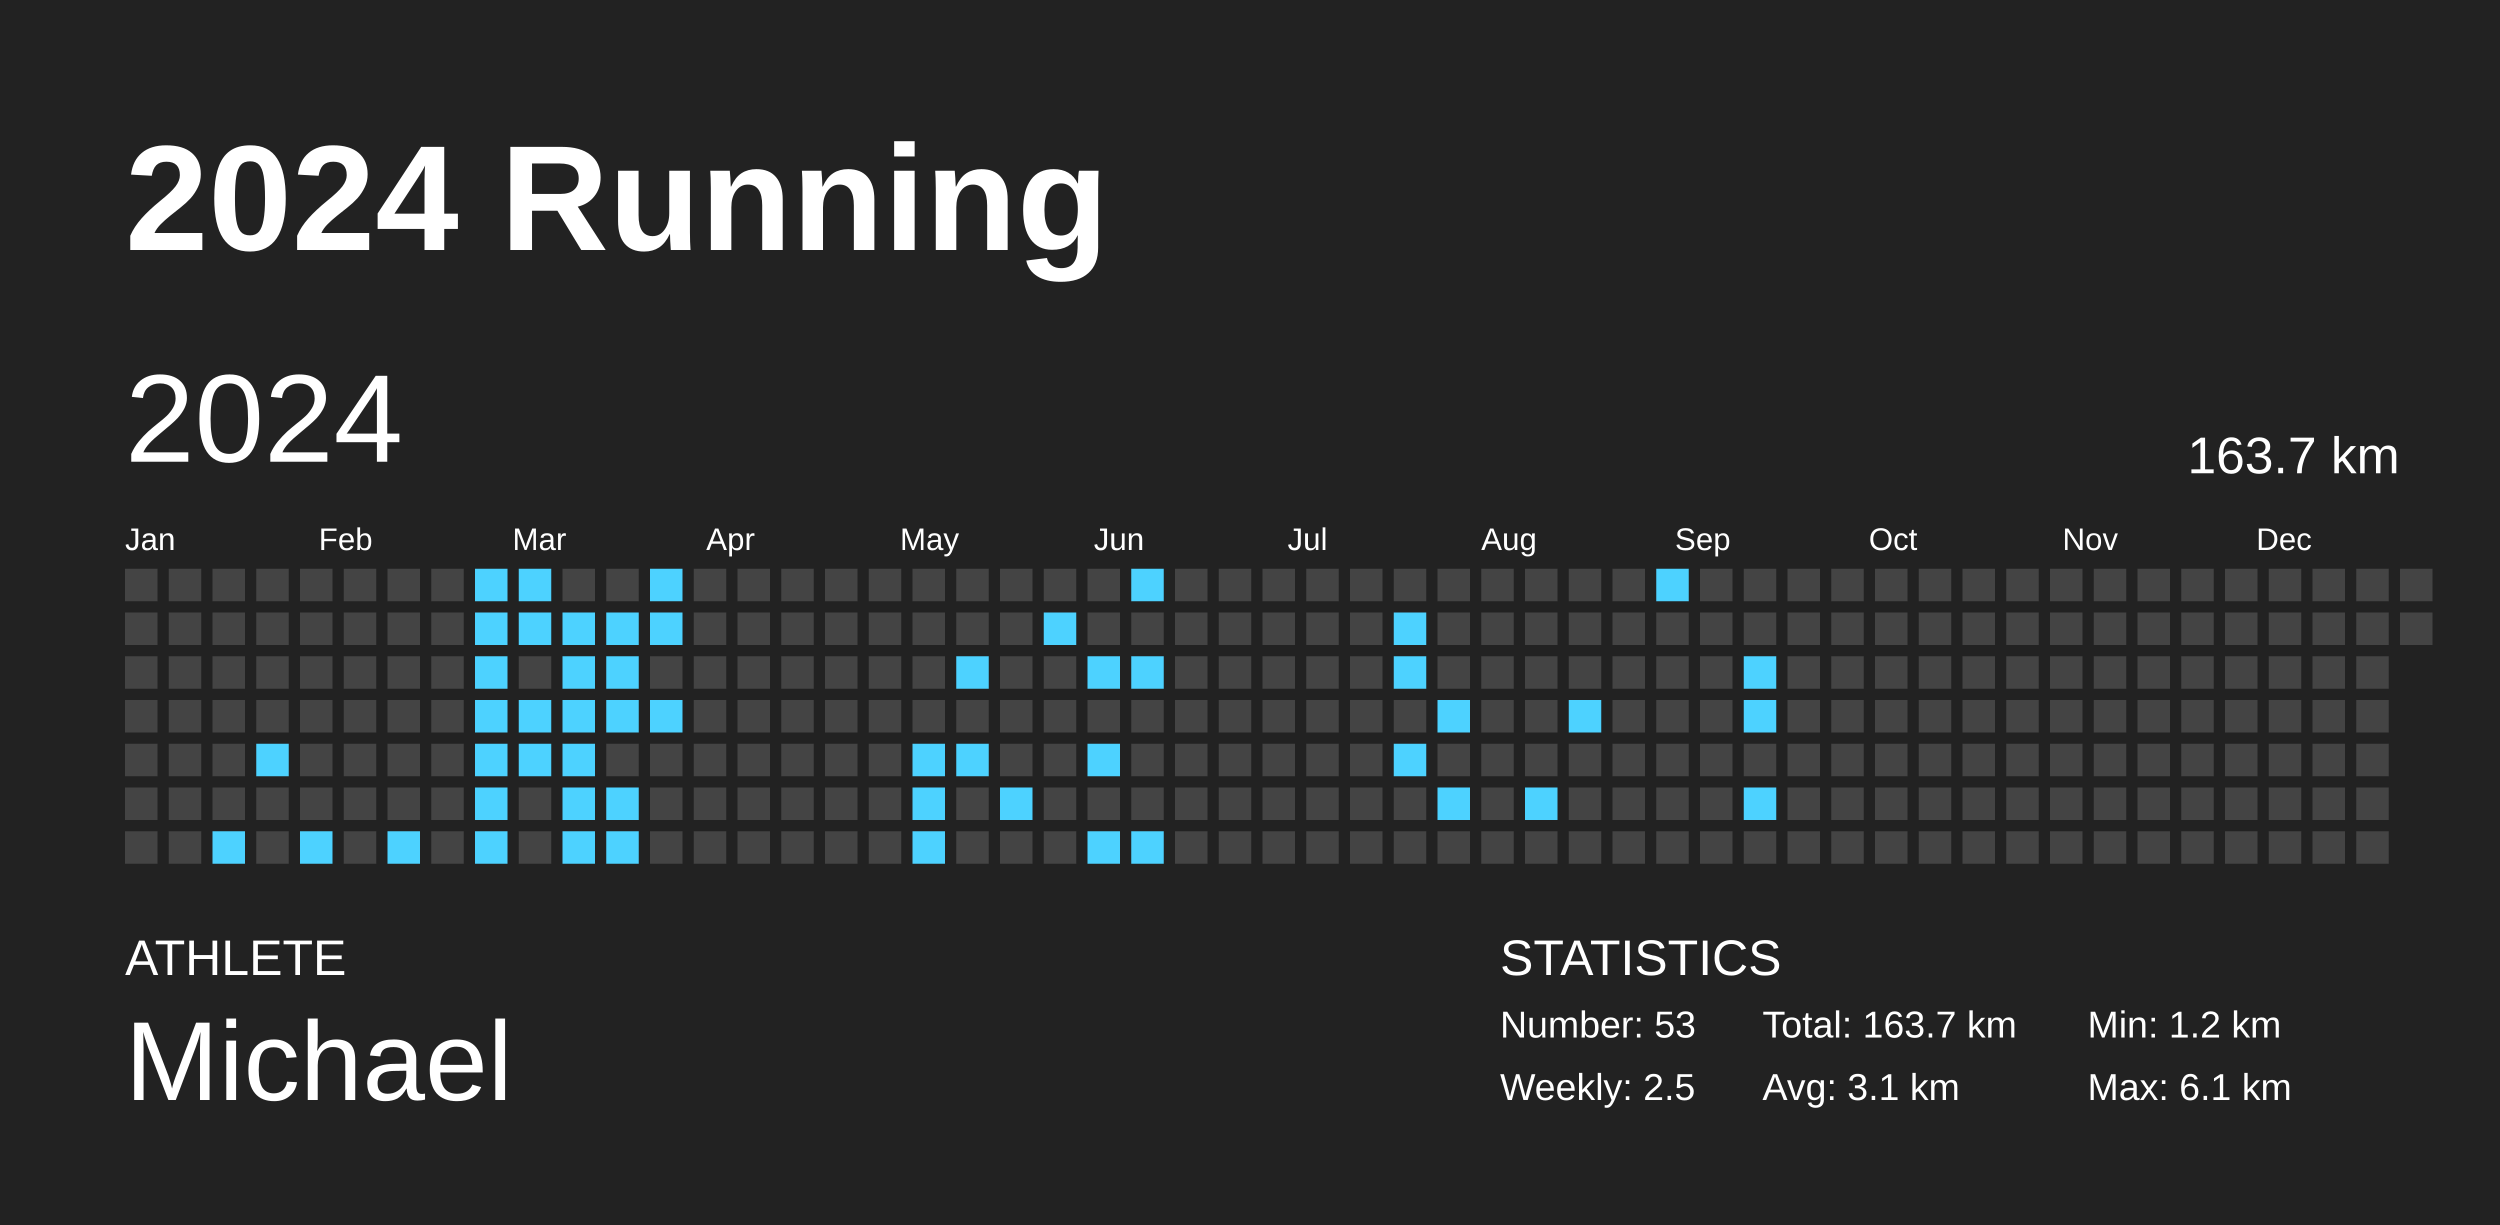
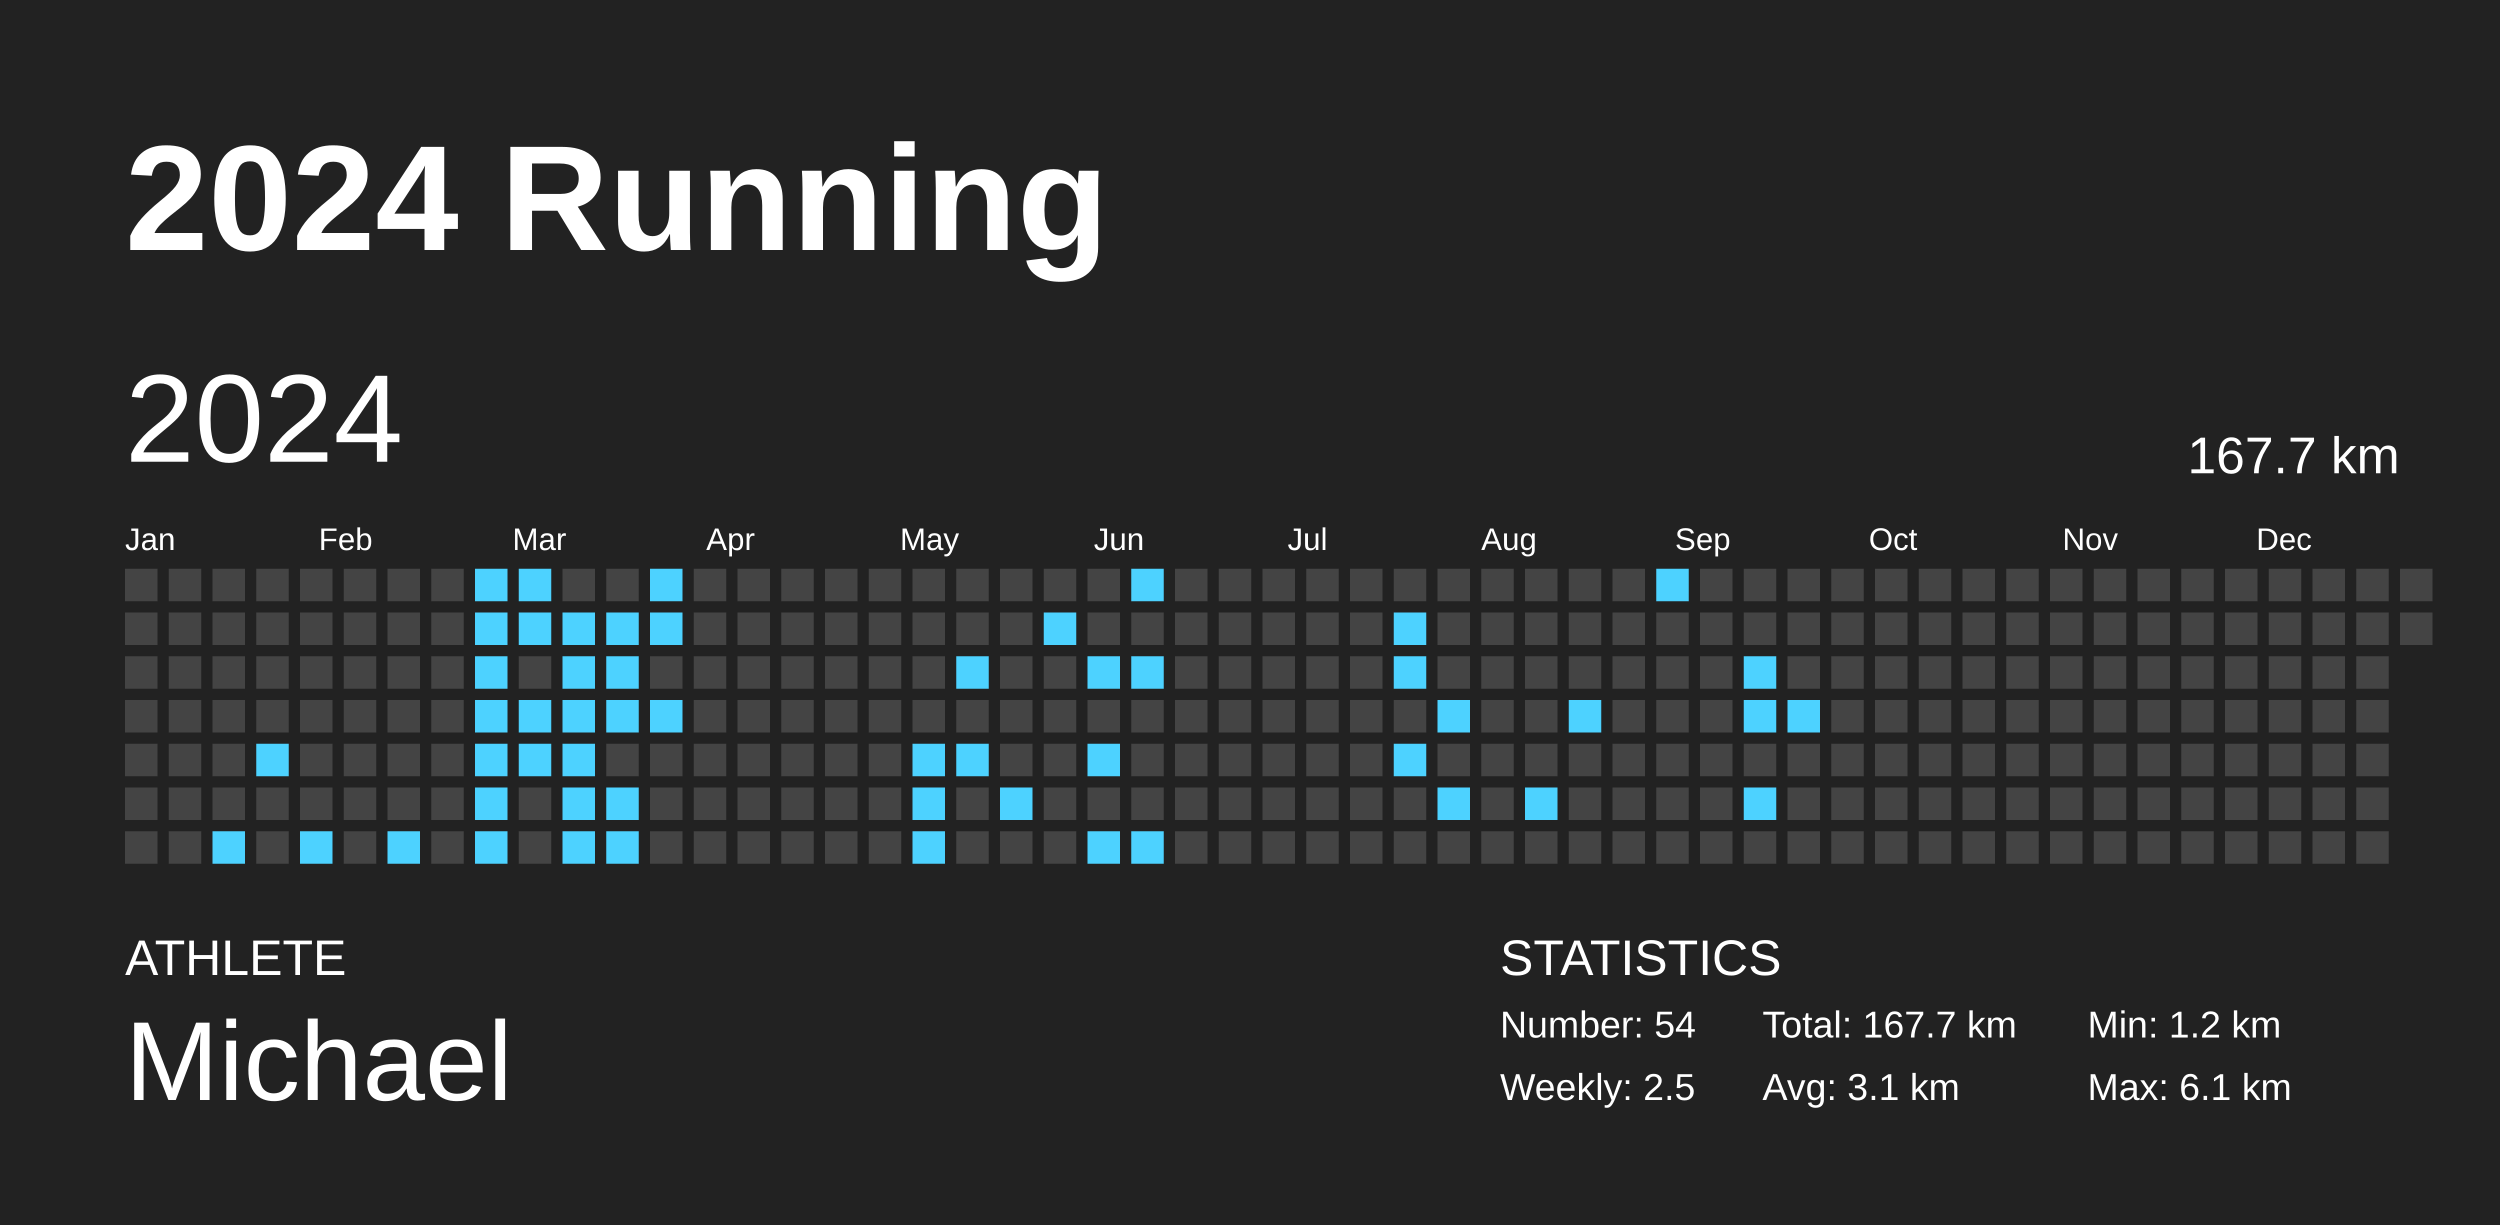
<svg xmlns="http://www.w3.org/2000/svg" baseProfile="full" height="98mm" version="1.1" viewBox="0,0,200,98" width="200mm">
  <defs />
  <rect fill="#222222" height="98" width="200" x="0" y="0" />
  <text fill="#FFFFFF" style="font-size:12px; font-family:Arial; font-weight:bold;" x="10" y="20">2024 Running</text>
  <text fill="#FFFFFF" style="font-size:4px; font-family:Arial" x="10" y="78">ATHLETE</text>
  <text fill="#FFFFFF" style="font-size:9px; font-family:Arial" x="10" y="88">Michael</text>
  <text fill="#FFFFFF" style="font-size:4px; font-family:Arial" x="120" y="78">STATISTICS</text>
-   <text fill="#FFFFFF" style="font-size:3px; font-family:Arial" x="120" y="83">Number: 53</text>
+   <text fill="#FFFFFF" style="font-size:3px; font-family:Arial" x="120" y="83">Number: 54</text>
  <text fill="#FFFFFF" style="font-size:3px; font-family:Arial" x="120" y="88">Weekly: 2.5</text>
-   <text fill="#FFFFFF" style="font-size:3px; font-family:Arial" x="141" y="83">Total: 163.7 km</text>
+   <text fill="#FFFFFF" style="font-size:3px; font-family:Arial" x="141" y="83">Total: 167.7 km</text>
  <text fill="#FFFFFF" style="font-size:3px; font-family:Arial" x="141" y="88">Avg: 3.1 km</text>
  <text fill="#FFFFFF" style="font-size:3px; font-family:Arial" x="167" y="83">Min: 1.2 km</text>
  <text fill="#FFFFFF" style="font-size:3px; font-family:Arial" x="167" y="88">Max: 6.1 km</text>
  <text dominant-baseline="hanging" fill="#FFFFFF" style="font-size:10.0px; font-family:Arial;" x="10" y="30">2024</text>
-   <text dominant-baseline="hanging" fill="#FFFFFF" style="font-size:4.125px; font-family:Arial;" x="175" y="35">163.7 km</text>
+   <text dominant-baseline="hanging" fill="#FFFFFF" style="font-size:4.125px; font-family:Arial;" x="175" y="35">167.7 km</text>
  <text fill="#FFFFFF" style="font-size:2.5px; font-family:Arial" x="10.0" y="44">Jan</text>
  <text fill="#FFFFFF" style="font-size:2.5px; font-family:Arial" x="25.5" y="44">Feb</text>
  <text fill="#FFFFFF" style="font-size:2.5px; font-family:Arial" x="41.0" y="44">Mar</text>
  <text fill="#FFFFFF" style="font-size:2.5px; font-family:Arial" x="56.5" y="44">Apr</text>
  <text fill="#FFFFFF" style="font-size:2.5px; font-family:Arial" x="72.0" y="44">May</text>
  <text fill="#FFFFFF" style="font-size:2.5px; font-family:Arial" x="87.5" y="44">Jun</text>
  <text fill="#FFFFFF" style="font-size:2.5px; font-family:Arial" x="103.0" y="44">Jul</text>
  <text fill="#FFFFFF" style="font-size:2.5px; font-family:Arial" x="118.5" y="44">Aug</text>
  <text fill="#FFFFFF" style="font-size:2.5px; font-family:Arial" x="134.0" y="44">Sep</text>
  <text fill="#FFFFFF" style="font-size:2.5px; font-family:Arial" x="149.5" y="44">Oct</text>
  <text fill="#FFFFFF" style="font-size:2.5px; font-family:Arial" x="165.0" y="44">Nov</text>
  <text fill="#FFFFFF" style="font-size:2.5px; font-family:Arial" x="180.5" y="44">Dec</text>
  <rect fill="#444444" height="2.6" width="2.6" x="10.0" y="45.5" />
  <rect fill="#444444" height="2.6" width="2.6" x="10.0" y="49.0" />
  <rect fill="#444444" height="2.6" width="2.6" x="10.0" y="52.5" />
  <rect fill="#444444" height="2.6" width="2.6" x="10.0" y="56.0" />
  <rect fill="#444444" height="2.6" width="2.6" x="10.0" y="59.5" />
  <rect fill="#444444" height="2.6" width="2.6" x="10.0" y="63.0" />
  <rect fill="#444444" height="2.6" width="2.6" x="10.0" y="66.5" />
  <rect fill="#444444" height="2.6" width="2.6" x="13.5" y="45.5" />
  <rect fill="#444444" height="2.6" width="2.6" x="13.5" y="49.0" />
  <rect fill="#444444" height="2.6" width="2.6" x="13.5" y="52.5" />
  <rect fill="#444444" height="2.6" width="2.6" x="13.5" y="56.0" />
  <rect fill="#444444" height="2.6" width="2.6" x="13.5" y="59.5" />
  <rect fill="#444444" height="2.6" width="2.6" x="13.5" y="63.0" />
  <rect fill="#444444" height="2.6" width="2.6" x="13.5" y="66.5" />
  <rect fill="#444444" height="2.6" width="2.6" x="17.0" y="45.5" />
  <rect fill="#444444" height="2.6" width="2.6" x="17.0" y="49.0" />
  <rect fill="#444444" height="2.6" width="2.6" x="17.0" y="52.5" />
  <rect fill="#444444" height="2.6" width="2.6" x="17.0" y="56.0" />
  <rect fill="#444444" height="2.6" width="2.6" x="17.0" y="59.5" />
  <rect fill="#444444" height="2.6" width="2.6" x="17.0" y="63.0" />
  <rect fill="#4dd2ff" height="2.6" width="2.6" x="17.0" y="66.5" />
  <rect fill="#444444" height="2.6" width="2.6" x="20.5" y="45.5" />
  <rect fill="#444444" height="2.6" width="2.6" x="20.5" y="49.0" />
  <rect fill="#444444" height="2.6" width="2.6" x="20.5" y="52.5" />
  <rect fill="#444444" height="2.6" width="2.6" x="20.5" y="56.0" />
  <rect fill="#4dd2ff" height="2.6" width="2.6" x="20.5" y="59.5" />
  <rect fill="#444444" height="2.6" width="2.6" x="20.5" y="63.0" />
  <rect fill="#444444" height="2.6" width="2.6" x="20.5" y="66.5" />
  <rect fill="#444444" height="2.6" width="2.6" x="24.0" y="45.5" />
  <rect fill="#444444" height="2.6" width="2.6" x="24.0" y="49.0" />
  <rect fill="#444444" height="2.6" width="2.6" x="24.0" y="52.5" />
  <rect fill="#444444" height="2.6" width="2.6" x="24.0" y="56.0" />
  <rect fill="#444444" height="2.6" width="2.6" x="24.0" y="59.5" />
  <rect fill="#444444" height="2.6" width="2.6" x="24.0" y="63.0" />
  <rect fill="#4dd2ff" height="2.6" width="2.6" x="24.0" y="66.5" />
  <rect fill="#444444" height="2.6" width="2.6" x="27.5" y="45.5" />
  <rect fill="#444444" height="2.6" width="2.6" x="27.5" y="49.0" />
  <rect fill="#444444" height="2.6" width="2.6" x="27.5" y="52.5" />
  <rect fill="#444444" height="2.6" width="2.6" x="27.5" y="56.0" />
  <rect fill="#444444" height="2.6" width="2.6" x="27.5" y="59.5" />
  <rect fill="#444444" height="2.6" width="2.6" x="27.5" y="63.0" />
  <rect fill="#444444" height="2.6" width="2.6" x="27.5" y="66.5" />
  <rect fill="#444444" height="2.6" width="2.6" x="31.0" y="45.5" />
  <rect fill="#444444" height="2.6" width="2.6" x="31.0" y="49.0" />
  <rect fill="#444444" height="2.6" width="2.6" x="31.0" y="52.5" />
  <rect fill="#444444" height="2.6" width="2.6" x="31.0" y="56.0" />
  <rect fill="#444444" height="2.6" width="2.6" x="31.0" y="59.5" />
  <rect fill="#444444" height="2.6" width="2.6" x="31.0" y="63.0" />
  <rect fill="#4dd2ff" height="2.6" width="2.6" x="31.0" y="66.5" />
  <rect fill="#444444" height="2.6" width="2.6" x="34.5" y="45.5" />
  <rect fill="#444444" height="2.6" width="2.6" x="34.5" y="49.0" />
  <rect fill="#444444" height="2.6" width="2.6" x="34.5" y="52.5" />
  <rect fill="#444444" height="2.6" width="2.6" x="34.5" y="56.0" />
  <rect fill="#444444" height="2.6" width="2.6" x="34.5" y="59.5" />
  <rect fill="#444444" height="2.6" width="2.6" x="34.5" y="63.0" />
  <rect fill="#444444" height="2.6" width="2.6" x="34.5" y="66.5" />
  <rect fill="#4dd2ff" height="2.6" width="2.6" x="38.0" y="45.5" />
  <rect fill="#4dd2ff" height="2.6" width="2.6" x="38.0" y="49.0" />
  <rect fill="#4dd2ff" height="2.6" width="2.6" x="38.0" y="52.5" />
  <rect fill="#4dd2ff" height="2.6" width="2.6" x="38.0" y="56.0" />
  <rect fill="#4dd2ff" height="2.6" width="2.6" x="38.0" y="59.5" />
  <rect fill="#4dd2ff" height="2.6" width="2.6" x="38.0" y="63.0" />
  <rect fill="#4dd2ff" height="2.6" width="2.6" x="38.0" y="66.5" />
  <rect fill="#4dd2ff" height="2.6" width="2.6" x="41.5" y="45.5" />
  <rect fill="#4dd2ff" height="2.6" width="2.6" x="41.5" y="49.0" />
  <rect fill="#444444" height="2.6" width="2.6" x="41.5" y="52.5" />
  <rect fill="#4dd2ff" height="2.6" width="2.6" x="41.5" y="56.0" />
  <rect fill="#4dd2ff" height="2.6" width="2.6" x="41.5" y="59.5" />
  <rect fill="#444444" height="2.6" width="2.6" x="41.5" y="63.0" />
  <rect fill="#444444" height="2.6" width="2.6" x="41.5" y="66.5" />
  <rect fill="#444444" height="2.6" width="2.6" x="45.0" y="45.5" />
  <rect fill="#4dd2ff" height="2.6" width="2.6" x="45.0" y="49.0" />
  <rect fill="#4dd2ff" height="2.6" width="2.6" x="45.0" y="52.5" />
  <rect fill="#4dd2ff" height="2.6" width="2.6" x="45.0" y="56.0" />
  <rect fill="#4dd2ff" height="2.6" width="2.6" x="45.0" y="59.5" />
  <rect fill="#4dd2ff" height="2.6" width="2.6" x="45.0" y="63.0" />
  <rect fill="#4dd2ff" height="2.6" width="2.6" x="45.0" y="66.5" />
  <rect fill="#444444" height="2.6" width="2.6" x="48.5" y="45.5" />
  <rect fill="#4dd2ff" height="2.6" width="2.6" x="48.5" y="49.0" />
  <rect fill="#4dd2ff" height="2.6" width="2.6" x="48.5" y="52.5" />
  <rect fill="#4dd2ff" height="2.6" width="2.6" x="48.5" y="56.0" />
  <rect fill="#444444" height="2.6" width="2.6" x="48.5" y="59.5" />
  <rect fill="#4dd2ff" height="2.6" width="2.6" x="48.5" y="63.0" />
  <rect fill="#4dd2ff" height="2.6" width="2.6" x="48.5" y="66.5" />
  <rect fill="#4dd2ff" height="2.6" width="2.6" x="52.0" y="45.5" />
  <rect fill="#4dd2ff" height="2.6" width="2.6" x="52.0" y="49.0" />
  <rect fill="#444444" height="2.6" width="2.6" x="52.0" y="52.5" />
  <rect fill="#4dd2ff" height="2.6" width="2.6" x="52.0" y="56.0" />
  <rect fill="#444444" height="2.6" width="2.6" x="52.0" y="59.5" />
  <rect fill="#444444" height="2.6" width="2.6" x="52.0" y="63.0" />
  <rect fill="#444444" height="2.6" width="2.6" x="52.0" y="66.5" />
  <rect fill="#444444" height="2.6" width="2.6" x="55.5" y="45.5" />
  <rect fill="#444444" height="2.6" width="2.6" x="55.5" y="49.0" />
  <rect fill="#444444" height="2.6" width="2.6" x="55.5" y="52.5" />
  <rect fill="#444444" height="2.6" width="2.6" x="55.5" y="56.0" />
  <rect fill="#444444" height="2.6" width="2.6" x="55.5" y="59.5" />
  <rect fill="#444444" height="2.6" width="2.6" x="55.5" y="63.0" />
  <rect fill="#444444" height="2.6" width="2.6" x="55.5" y="66.5" />
  <rect fill="#444444" height="2.6" width="2.6" x="59.0" y="45.5" />
  <rect fill="#444444" height="2.6" width="2.6" x="59.0" y="49.0" />
  <rect fill="#444444" height="2.6" width="2.6" x="59.0" y="52.5" />
  <rect fill="#444444" height="2.6" width="2.6" x="59.0" y="56.0" />
  <rect fill="#444444" height="2.6" width="2.6" x="59.0" y="59.5" />
  <rect fill="#444444" height="2.6" width="2.6" x="59.0" y="63.0" />
  <rect fill="#444444" height="2.6" width="2.6" x="59.0" y="66.5" />
  <rect fill="#444444" height="2.6" width="2.6" x="62.5" y="45.5" />
  <rect fill="#444444" height="2.6" width="2.6" x="62.5" y="49.0" />
  <rect fill="#444444" height="2.6" width="2.6" x="62.5" y="52.5" />
  <rect fill="#444444" height="2.6" width="2.6" x="62.5" y="56.0" />
  <rect fill="#444444" height="2.6" width="2.6" x="62.5" y="59.5" />
  <rect fill="#444444" height="2.6" width="2.6" x="62.5" y="63.0" />
  <rect fill="#444444" height="2.6" width="2.6" x="62.5" y="66.5" />
  <rect fill="#444444" height="2.6" width="2.6" x="66.0" y="45.5" />
  <rect fill="#444444" height="2.6" width="2.6" x="66.0" y="49.0" />
  <rect fill="#444444" height="2.6" width="2.6" x="66.0" y="52.5" />
  <rect fill="#444444" height="2.6" width="2.6" x="66.0" y="56.0" />
  <rect fill="#444444" height="2.6" width="2.6" x="66.0" y="59.5" />
  <rect fill="#444444" height="2.6" width="2.6" x="66.0" y="63.0" />
  <rect fill="#444444" height="2.6" width="2.6" x="66.0" y="66.5" />
  <rect fill="#444444" height="2.6" width="2.6" x="69.5" y="45.5" />
  <rect fill="#444444" height="2.6" width="2.6" x="69.5" y="49.0" />
  <rect fill="#444444" height="2.6" width="2.6" x="69.5" y="52.5" />
  <rect fill="#444444" height="2.6" width="2.6" x="69.5" y="56.0" />
  <rect fill="#444444" height="2.6" width="2.6" x="69.5" y="59.5" />
  <rect fill="#444444" height="2.6" width="2.6" x="69.5" y="63.0" />
  <rect fill="#444444" height="2.6" width="2.6" x="69.5" y="66.5" />
  <rect fill="#444444" height="2.6" width="2.6" x="73.0" y="45.5" />
  <rect fill="#444444" height="2.6" width="2.6" x="73.0" y="49.0" />
  <rect fill="#444444" height="2.6" width="2.6" x="73.0" y="52.5" />
  <rect fill="#444444" height="2.6" width="2.6" x="73.0" y="56.0" />
  <rect fill="#4dd2ff" height="2.6" width="2.6" x="73.0" y="59.5" />
  <rect fill="#4dd2ff" height="2.6" width="2.6" x="73.0" y="63.0" />
  <rect fill="#4dd2ff" height="2.6" width="2.6" x="73.0" y="66.5" />
  <rect fill="#444444" height="2.6" width="2.6" x="76.5" y="45.5" />
  <rect fill="#444444" height="2.6" width="2.6" x="76.5" y="49.0" />
  <rect fill="#4dd2ff" height="2.6" width="2.6" x="76.5" y="52.5" />
  <rect fill="#444444" height="2.6" width="2.6" x="76.5" y="56.0" />
  <rect fill="#4dd2ff" height="2.6" width="2.6" x="76.5" y="59.5" />
  <rect fill="#444444" height="2.6" width="2.6" x="76.5" y="63.0" />
  <rect fill="#444444" height="2.6" width="2.6" x="76.5" y="66.5" />
  <rect fill="#444444" height="2.6" width="2.6" x="80.0" y="45.5" />
  <rect fill="#444444" height="2.6" width="2.6" x="80.0" y="49.0" />
  <rect fill="#444444" height="2.6" width="2.6" x="80.0" y="52.5" />
  <rect fill="#444444" height="2.6" width="2.6" x="80.0" y="56.0" />
  <rect fill="#444444" height="2.6" width="2.6" x="80.0" y="59.5" />
  <rect fill="#4dd2ff" height="2.6" width="2.6" x="80.0" y="63.0" />
  <rect fill="#444444" height="2.6" width="2.6" x="80.0" y="66.5" />
  <rect fill="#444444" height="2.6" width="2.6" x="83.5" y="45.5" />
  <rect fill="#4dd2ff" height="2.6" width="2.6" x="83.5" y="49.0" />
  <rect fill="#444444" height="2.6" width="2.6" x="83.5" y="52.5" />
  <rect fill="#444444" height="2.6" width="2.6" x="83.5" y="56.0" />
  <rect fill="#444444" height="2.6" width="2.6" x="83.5" y="59.5" />
  <rect fill="#444444" height="2.6" width="2.6" x="83.5" y="63.0" />
  <rect fill="#444444" height="2.6" width="2.6" x="83.5" y="66.5" />
  <rect fill="#444444" height="2.6" width="2.6" x="87.0" y="45.5" />
  <rect fill="#444444" height="2.6" width="2.6" x="87.0" y="49.0" />
  <rect fill="#4dd2ff" height="2.6" width="2.6" x="87.0" y="52.5" />
  <rect fill="#444444" height="2.6" width="2.6" x="87.0" y="56.0" />
  <rect fill="#4dd2ff" height="2.6" width="2.6" x="87.0" y="59.5" />
  <rect fill="#444444" height="2.6" width="2.6" x="87.0" y="63.0" />
  <rect fill="#4dd2ff" height="2.6" width="2.6" x="87.0" y="66.5" />
  <rect fill="#4dd2ff" height="2.6" width="2.6" x="90.5" y="45.5" />
  <rect fill="#444444" height="2.6" width="2.6" x="90.5" y="49.0" />
  <rect fill="#4dd2ff" height="2.6" width="2.6" x="90.5" y="52.5" />
  <rect fill="#444444" height="2.6" width="2.6" x="90.5" y="56.0" />
  <rect fill="#444444" height="2.6" width="2.6" x="90.5" y="59.5" />
  <rect fill="#444444" height="2.6" width="2.6" x="90.5" y="63.0" />
  <rect fill="#4dd2ff" height="2.6" width="2.6" x="90.5" y="66.5" />
  <rect fill="#444444" height="2.6" width="2.6" x="94.0" y="45.5" />
  <rect fill="#444444" height="2.6" width="2.6" x="94.0" y="49.0" />
  <rect fill="#444444" height="2.6" width="2.6" x="94.0" y="52.5" />
  <rect fill="#444444" height="2.6" width="2.6" x="94.0" y="56.0" />
  <rect fill="#444444" height="2.6" width="2.6" x="94.0" y="59.5" />
  <rect fill="#444444" height="2.6" width="2.6" x="94.0" y="63.0" />
  <rect fill="#444444" height="2.6" width="2.6" x="94.0" y="66.5" />
  <rect fill="#444444" height="2.6" width="2.6" x="97.5" y="45.5" />
  <rect fill="#444444" height="2.6" width="2.6" x="97.5" y="49.0" />
  <rect fill="#444444" height="2.6" width="2.6" x="97.5" y="52.5" />
  <rect fill="#444444" height="2.6" width="2.6" x="97.5" y="56.0" />
  <rect fill="#444444" height="2.6" width="2.6" x="97.5" y="59.5" />
  <rect fill="#444444" height="2.6" width="2.6" x="97.5" y="63.0" />
  <rect fill="#444444" height="2.6" width="2.6" x="97.5" y="66.5" />
  <rect fill="#444444" height="2.6" width="2.6" x="101.0" y="45.5" />
  <rect fill="#444444" height="2.6" width="2.6" x="101.0" y="49.0" />
  <rect fill="#444444" height="2.6" width="2.6" x="101.0" y="52.5" />
  <rect fill="#444444" height="2.6" width="2.6" x="101.0" y="56.0" />
  <rect fill="#444444" height="2.6" width="2.6" x="101.0" y="59.5" />
  <rect fill="#444444" height="2.6" width="2.6" x="101.0" y="63.0" />
  <rect fill="#444444" height="2.6" width="2.6" x="101.0" y="66.5" />
  <rect fill="#444444" height="2.6" width="2.6" x="104.5" y="45.5" />
  <rect fill="#444444" height="2.6" width="2.6" x="104.5" y="49.0" />
  <rect fill="#444444" height="2.6" width="2.6" x="104.5" y="52.5" />
  <rect fill="#444444" height="2.6" width="2.6" x="104.5" y="56.0" />
  <rect fill="#444444" height="2.6" width="2.6" x="104.5" y="59.5" />
  <rect fill="#444444" height="2.6" width="2.6" x="104.5" y="63.0" />
  <rect fill="#444444" height="2.6" width="2.6" x="104.5" y="66.5" />
  <rect fill="#444444" height="2.6" width="2.6" x="108.0" y="45.5" />
  <rect fill="#444444" height="2.6" width="2.6" x="108.0" y="49.0" />
  <rect fill="#444444" height="2.6" width="2.6" x="108.0" y="52.5" />
  <rect fill="#444444" height="2.6" width="2.6" x="108.0" y="56.0" />
  <rect fill="#444444" height="2.6" width="2.6" x="108.0" y="59.5" />
  <rect fill="#444444" height="2.6" width="2.6" x="108.0" y="63.0" />
  <rect fill="#444444" height="2.6" width="2.6" x="108.0" y="66.5" />
  <rect fill="#444444" height="2.6" width="2.6" x="111.5" y="45.5" />
  <rect fill="#4dd2ff" height="2.6" width="2.6" x="111.5" y="49.0" />
  <rect fill="#4dd2ff" height="2.6" width="2.6" x="111.5" y="52.5" />
  <rect fill="#444444" height="2.6" width="2.6" x="111.5" y="56.0" />
  <rect fill="#4dd2ff" height="2.6" width="2.6" x="111.5" y="59.5" />
  <rect fill="#444444" height="2.6" width="2.6" x="111.5" y="63.0" />
  <rect fill="#444444" height="2.6" width="2.6" x="111.5" y="66.5" />
  <rect fill="#444444" height="2.6" width="2.6" x="115.0" y="45.5" />
  <rect fill="#444444" height="2.6" width="2.6" x="115.0" y="49.0" />
  <rect fill="#444444" height="2.6" width="2.6" x="115.0" y="52.5" />
  <rect fill="#4dd2ff" height="2.6" width="2.6" x="115.0" y="56.0" />
  <rect fill="#444444" height="2.6" width="2.6" x="115.0" y="59.5" />
  <rect fill="#4dd2ff" height="2.6" width="2.6" x="115.0" y="63.0" />
  <rect fill="#444444" height="2.6" width="2.6" x="115.0" y="66.5" />
  <rect fill="#444444" height="2.6" width="2.6" x="118.5" y="45.5" />
  <rect fill="#444444" height="2.6" width="2.6" x="118.5" y="49.0" />
  <rect fill="#444444" height="2.6" width="2.6" x="118.5" y="52.5" />
  <rect fill="#444444" height="2.6" width="2.6" x="118.5" y="56.0" />
  <rect fill="#444444" height="2.6" width="2.6" x="118.5" y="59.5" />
  <rect fill="#444444" height="2.6" width="2.6" x="118.5" y="63.0" />
  <rect fill="#444444" height="2.6" width="2.6" x="118.5" y="66.5" />
  <rect fill="#444444" height="2.6" width="2.6" x="122.0" y="45.5" />
  <rect fill="#444444" height="2.6" width="2.6" x="122.0" y="49.0" />
  <rect fill="#444444" height="2.6" width="2.6" x="122.0" y="52.5" />
  <rect fill="#444444" height="2.6" width="2.6" x="122.0" y="56.0" />
  <rect fill="#444444" height="2.6" width="2.6" x="122.0" y="59.5" />
  <rect fill="#4dd2ff" height="2.6" width="2.6" x="122.0" y="63.0" />
  <rect fill="#444444" height="2.6" width="2.6" x="122.0" y="66.5" />
  <rect fill="#444444" height="2.6" width="2.6" x="125.5" y="45.5" />
  <rect fill="#444444" height="2.6" width="2.6" x="125.5" y="49.0" />
  <rect fill="#444444" height="2.6" width="2.6" x="125.5" y="52.5" />
  <rect fill="#4dd2ff" height="2.6" width="2.6" x="125.5" y="56.0" />
  <rect fill="#444444" height="2.6" width="2.6" x="125.5" y="59.5" />
  <rect fill="#444444" height="2.6" width="2.6" x="125.5" y="63.0" />
  <rect fill="#444444" height="2.6" width="2.6" x="125.5" y="66.5" />
  <rect fill="#444444" height="2.6" width="2.6" x="129.0" y="45.5" />
  <rect fill="#444444" height="2.6" width="2.6" x="129.0" y="49.0" />
  <rect fill="#444444" height="2.6" width="2.6" x="129.0" y="52.5" />
  <rect fill="#444444" height="2.6" width="2.6" x="129.0" y="56.0" />
  <rect fill="#444444" height="2.6" width="2.6" x="129.0" y="59.5" />
  <rect fill="#444444" height="2.6" width="2.6" x="129.0" y="63.0" />
  <rect fill="#444444" height="2.6" width="2.6" x="129.0" y="66.5" />
  <rect fill="#4dd2ff" height="2.6" width="2.6" x="132.5" y="45.5" />
  <rect fill="#444444" height="2.6" width="2.6" x="132.5" y="49.0" />
  <rect fill="#444444" height="2.6" width="2.6" x="132.5" y="52.5" />
  <rect fill="#444444" height="2.6" width="2.6" x="132.5" y="56.0" />
  <rect fill="#444444" height="2.6" width="2.6" x="132.5" y="59.5" />
  <rect fill="#444444" height="2.6" width="2.6" x="132.5" y="63.0" />
  <rect fill="#444444" height="2.6" width="2.6" x="132.5" y="66.5" />
  <rect fill="#444444" height="2.6" width="2.6" x="136.0" y="45.5" />
  <rect fill="#444444" height="2.6" width="2.6" x="136.0" y="49.0" />
  <rect fill="#444444" height="2.6" width="2.6" x="136.0" y="52.5" />
  <rect fill="#444444" height="2.6" width="2.6" x="136.0" y="56.0" />
  <rect fill="#444444" height="2.6" width="2.6" x="136.0" y="59.5" />
  <rect fill="#444444" height="2.6" width="2.6" x="136.0" y="63.0" />
  <rect fill="#444444" height="2.6" width="2.6" x="136.0" y="66.5" />
  <rect fill="#444444" height="2.6" width="2.6" x="139.5" y="45.5" />
  <rect fill="#444444" height="2.6" width="2.6" x="139.5" y="49.0" />
  <rect fill="#4dd2ff" height="2.6" width="2.6" x="139.5" y="52.5" />
  <rect fill="#4dd2ff" height="2.6" width="2.6" x="139.5" y="56.0" />
  <rect fill="#444444" height="2.6" width="2.6" x="139.5" y="59.5" />
  <rect fill="#4dd2ff" height="2.6" width="2.6" x="139.5" y="63.0" />
  <rect fill="#444444" height="2.6" width="2.6" x="139.5" y="66.5" />
  <rect fill="#444444" height="2.6" width="2.6" x="143.0" y="45.5" />
  <rect fill="#444444" height="2.6" width="2.6" x="143.0" y="49.0" />
  <rect fill="#444444" height="2.6" width="2.6" x="143.0" y="52.5" />
-   <rect fill="#444444" height="2.6" width="2.6" x="143.0" y="56.0" />
+   <rect fill="#4dd2ff" height="2.6" width="2.6" x="143.0" y="56.0" />
  <rect fill="#444444" height="2.6" width="2.6" x="143.0" y="59.5" />
  <rect fill="#444444" height="2.6" width="2.6" x="143.0" y="63.0" />
  <rect fill="#444444" height="2.6" width="2.6" x="143.0" y="66.5" />
  <rect fill="#444444" height="2.6" width="2.6" x="146.5" y="45.5" />
  <rect fill="#444444" height="2.6" width="2.6" x="146.5" y="49.0" />
  <rect fill="#444444" height="2.6" width="2.6" x="146.5" y="52.5" />
  <rect fill="#444444" height="2.6" width="2.6" x="146.5" y="56.0" />
  <rect fill="#444444" height="2.6" width="2.6" x="146.5" y="59.5" />
  <rect fill="#444444" height="2.6" width="2.6" x="146.5" y="63.0" />
  <rect fill="#444444" height="2.6" width="2.6" x="146.5" y="66.5" />
  <rect fill="#444444" height="2.6" width="2.6" x="150.0" y="45.5" />
  <rect fill="#444444" height="2.6" width="2.6" x="150.0" y="49.0" />
  <rect fill="#444444" height="2.6" width="2.6" x="150.0" y="52.5" />
  <rect fill="#444444" height="2.6" width="2.6" x="150.0" y="56.0" />
  <rect fill="#444444" height="2.6" width="2.6" x="150.0" y="59.5" />
  <rect fill="#444444" height="2.6" width="2.6" x="150.0" y="63.0" />
  <rect fill="#444444" height="2.6" width="2.6" x="150.0" y="66.5" />
  <rect fill="#444444" height="2.6" width="2.6" x="153.5" y="45.5" />
  <rect fill="#444444" height="2.6" width="2.6" x="153.5" y="49.0" />
  <rect fill="#444444" height="2.6" width="2.6" x="153.5" y="52.5" />
  <rect fill="#444444" height="2.6" width="2.6" x="153.5" y="56.0" />
  <rect fill="#444444" height="2.6" width="2.6" x="153.5" y="59.5" />
  <rect fill="#444444" height="2.6" width="2.6" x="153.5" y="63.0" />
  <rect fill="#444444" height="2.6" width="2.6" x="153.5" y="66.5" />
  <rect fill="#444444" height="2.6" width="2.6" x="157.0" y="45.5" />
  <rect fill="#444444" height="2.6" width="2.6" x="157.0" y="49.0" />
  <rect fill="#444444" height="2.6" width="2.6" x="157.0" y="52.5" />
  <rect fill="#444444" height="2.6" width="2.6" x="157.0" y="56.0" />
  <rect fill="#444444" height="2.6" width="2.6" x="157.0" y="59.5" />
  <rect fill="#444444" height="2.6" width="2.6" x="157.0" y="63.0" />
  <rect fill="#444444" height="2.6" width="2.6" x="157.0" y="66.5" />
  <rect fill="#444444" height="2.6" width="2.6" x="160.5" y="45.5" />
  <rect fill="#444444" height="2.6" width="2.6" x="160.5" y="49.0" />
  <rect fill="#444444" height="2.6" width="2.6" x="160.5" y="52.5" />
  <rect fill="#444444" height="2.6" width="2.6" x="160.5" y="56.0" />
  <rect fill="#444444" height="2.6" width="2.6" x="160.5" y="59.5" />
  <rect fill="#444444" height="2.6" width="2.6" x="160.5" y="63.0" />
  <rect fill="#444444" height="2.6" width="2.6" x="160.5" y="66.5" />
  <rect fill="#444444" height="2.6" width="2.6" x="164.0" y="45.5" />
  <rect fill="#444444" height="2.6" width="2.6" x="164.0" y="49.0" />
  <rect fill="#444444" height="2.6" width="2.6" x="164.0" y="52.5" />
  <rect fill="#444444" height="2.6" width="2.6" x="164.0" y="56.0" />
  <rect fill="#444444" height="2.6" width="2.6" x="164.0" y="59.5" />
  <rect fill="#444444" height="2.6" width="2.6" x="164.0" y="63.0" />
  <rect fill="#444444" height="2.6" width="2.6" x="164.0" y="66.5" />
  <rect fill="#444444" height="2.6" width="2.6" x="167.5" y="45.5" />
  <rect fill="#444444" height="2.6" width="2.6" x="167.5" y="49.0" />
  <rect fill="#444444" height="2.6" width="2.6" x="167.5" y="52.5" />
  <rect fill="#444444" height="2.6" width="2.6" x="167.5" y="56.0" />
  <rect fill="#444444" height="2.6" width="2.6" x="167.5" y="59.5" />
  <rect fill="#444444" height="2.6" width="2.6" x="167.5" y="63.0" />
  <rect fill="#444444" height="2.6" width="2.6" x="167.5" y="66.5" />
  <rect fill="#444444" height="2.6" width="2.6" x="171.0" y="45.5" />
  <rect fill="#444444" height="2.6" width="2.6" x="171.0" y="49.0" />
  <rect fill="#444444" height="2.6" width="2.6" x="171.0" y="52.5" />
  <rect fill="#444444" height="2.6" width="2.6" x="171.0" y="56.0" />
  <rect fill="#444444" height="2.6" width="2.6" x="171.0" y="59.5" />
  <rect fill="#444444" height="2.6" width="2.6" x="171.0" y="63.0" />
  <rect fill="#444444" height="2.6" width="2.6" x="171.0" y="66.5" />
  <rect fill="#444444" height="2.6" width="2.6" x="174.5" y="45.5" />
  <rect fill="#444444" height="2.6" width="2.6" x="174.5" y="49.0" />
  <rect fill="#444444" height="2.6" width="2.6" x="174.5" y="52.5" />
  <rect fill="#444444" height="2.6" width="2.6" x="174.5" y="56.0" />
  <rect fill="#444444" height="2.6" width="2.6" x="174.5" y="59.5" />
  <rect fill="#444444" height="2.6" width="2.6" x="174.5" y="63.0" />
  <rect fill="#444444" height="2.6" width="2.6" x="174.5" y="66.5" />
  <rect fill="#444444" height="2.6" width="2.6" x="178.0" y="45.5" />
  <rect fill="#444444" height="2.6" width="2.6" x="178.0" y="49.0" />
  <rect fill="#444444" height="2.6" width="2.6" x="178.0" y="52.5" />
  <rect fill="#444444" height="2.6" width="2.6" x="178.0" y="56.0" />
  <rect fill="#444444" height="2.6" width="2.6" x="178.0" y="59.5" />
  <rect fill="#444444" height="2.6" width="2.6" x="178.0" y="63.0" />
  <rect fill="#444444" height="2.6" width="2.6" x="178.0" y="66.5" />
  <rect fill="#444444" height="2.6" width="2.6" x="181.5" y="45.5" />
  <rect fill="#444444" height="2.6" width="2.6" x="181.5" y="49.0" />
  <rect fill="#444444" height="2.6" width="2.6" x="181.5" y="52.5" />
  <rect fill="#444444" height="2.6" width="2.6" x="181.5" y="56.0" />
  <rect fill="#444444" height="2.6" width="2.6" x="181.5" y="59.5" />
  <rect fill="#444444" height="2.6" width="2.6" x="181.5" y="63.0" />
  <rect fill="#444444" height="2.6" width="2.6" x="181.5" y="66.5" />
  <rect fill="#444444" height="2.6" width="2.6" x="185.0" y="45.5" />
  <rect fill="#444444" height="2.6" width="2.6" x="185.0" y="49.0" />
  <rect fill="#444444" height="2.6" width="2.6" x="185.0" y="52.5" />
  <rect fill="#444444" height="2.6" width="2.6" x="185.0" y="56.0" />
  <rect fill="#444444" height="2.6" width="2.6" x="185.0" y="59.5" />
  <rect fill="#444444" height="2.6" width="2.6" x="185.0" y="63.0" />
  <rect fill="#444444" height="2.6" width="2.6" x="185.0" y="66.5" />
  <rect fill="#444444" height="2.6" width="2.6" x="188.5" y="45.5" />
  <rect fill="#444444" height="2.6" width="2.6" x="188.5" y="49.0" />
  <rect fill="#444444" height="2.6" width="2.6" x="188.5" y="52.5" />
  <rect fill="#444444" height="2.6" width="2.6" x="188.5" y="56.0" />
  <rect fill="#444444" height="2.6" width="2.6" x="188.5" y="59.5" />
  <rect fill="#444444" height="2.6" width="2.6" x="188.5" y="63.0" />
  <rect fill="#444444" height="2.6" width="2.6" x="188.5" y="66.5" />
  <rect fill="#444444" height="2.6" width="2.6" x="192.0" y="45.5" />
  <rect fill="#444444" height="2.6" width="2.6" x="192.0" y="49.0" />
</svg>
